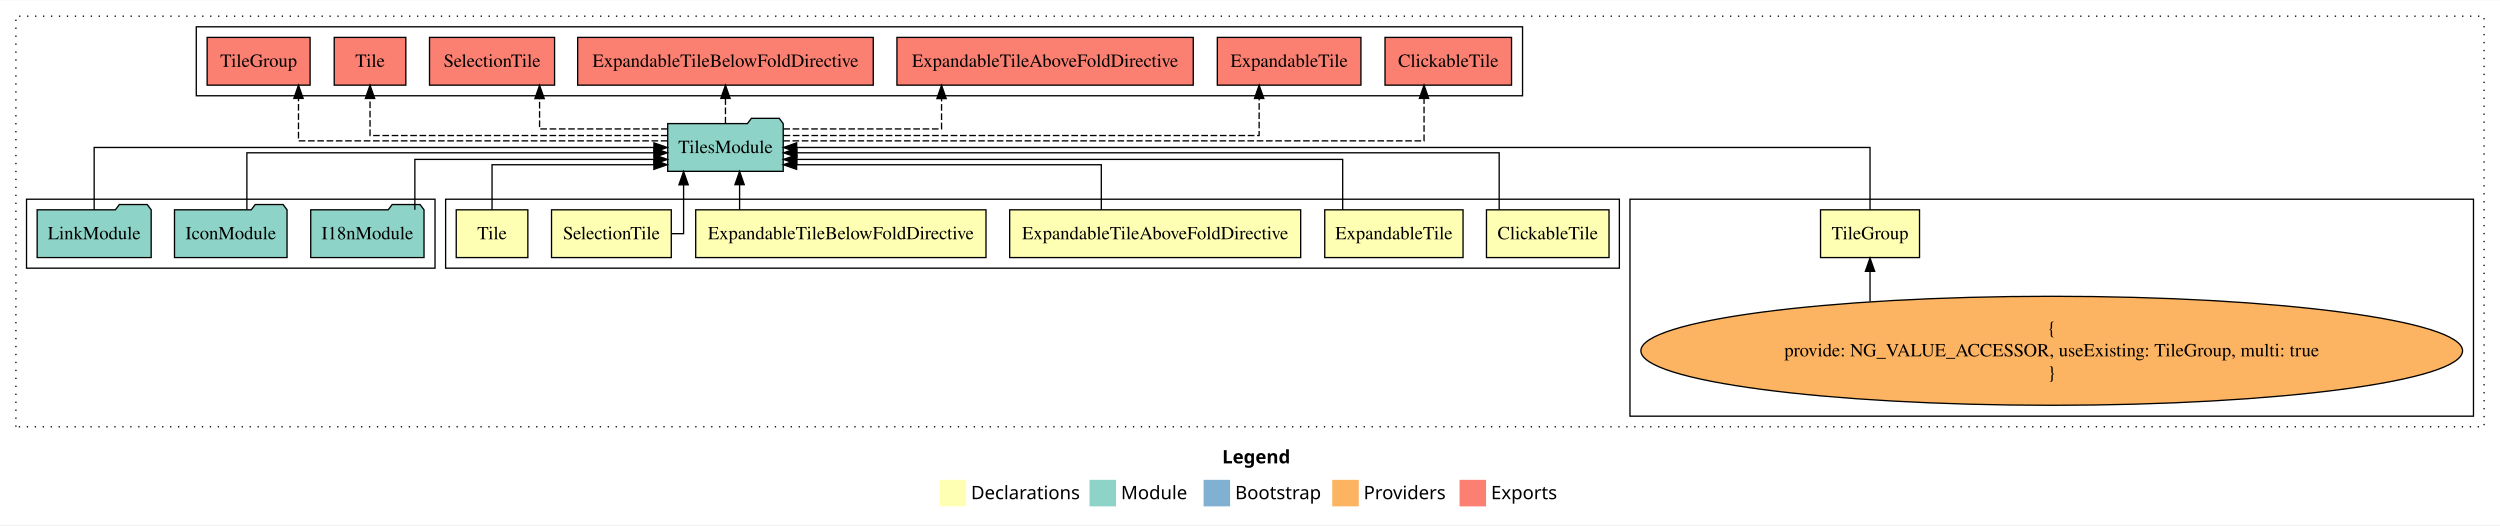
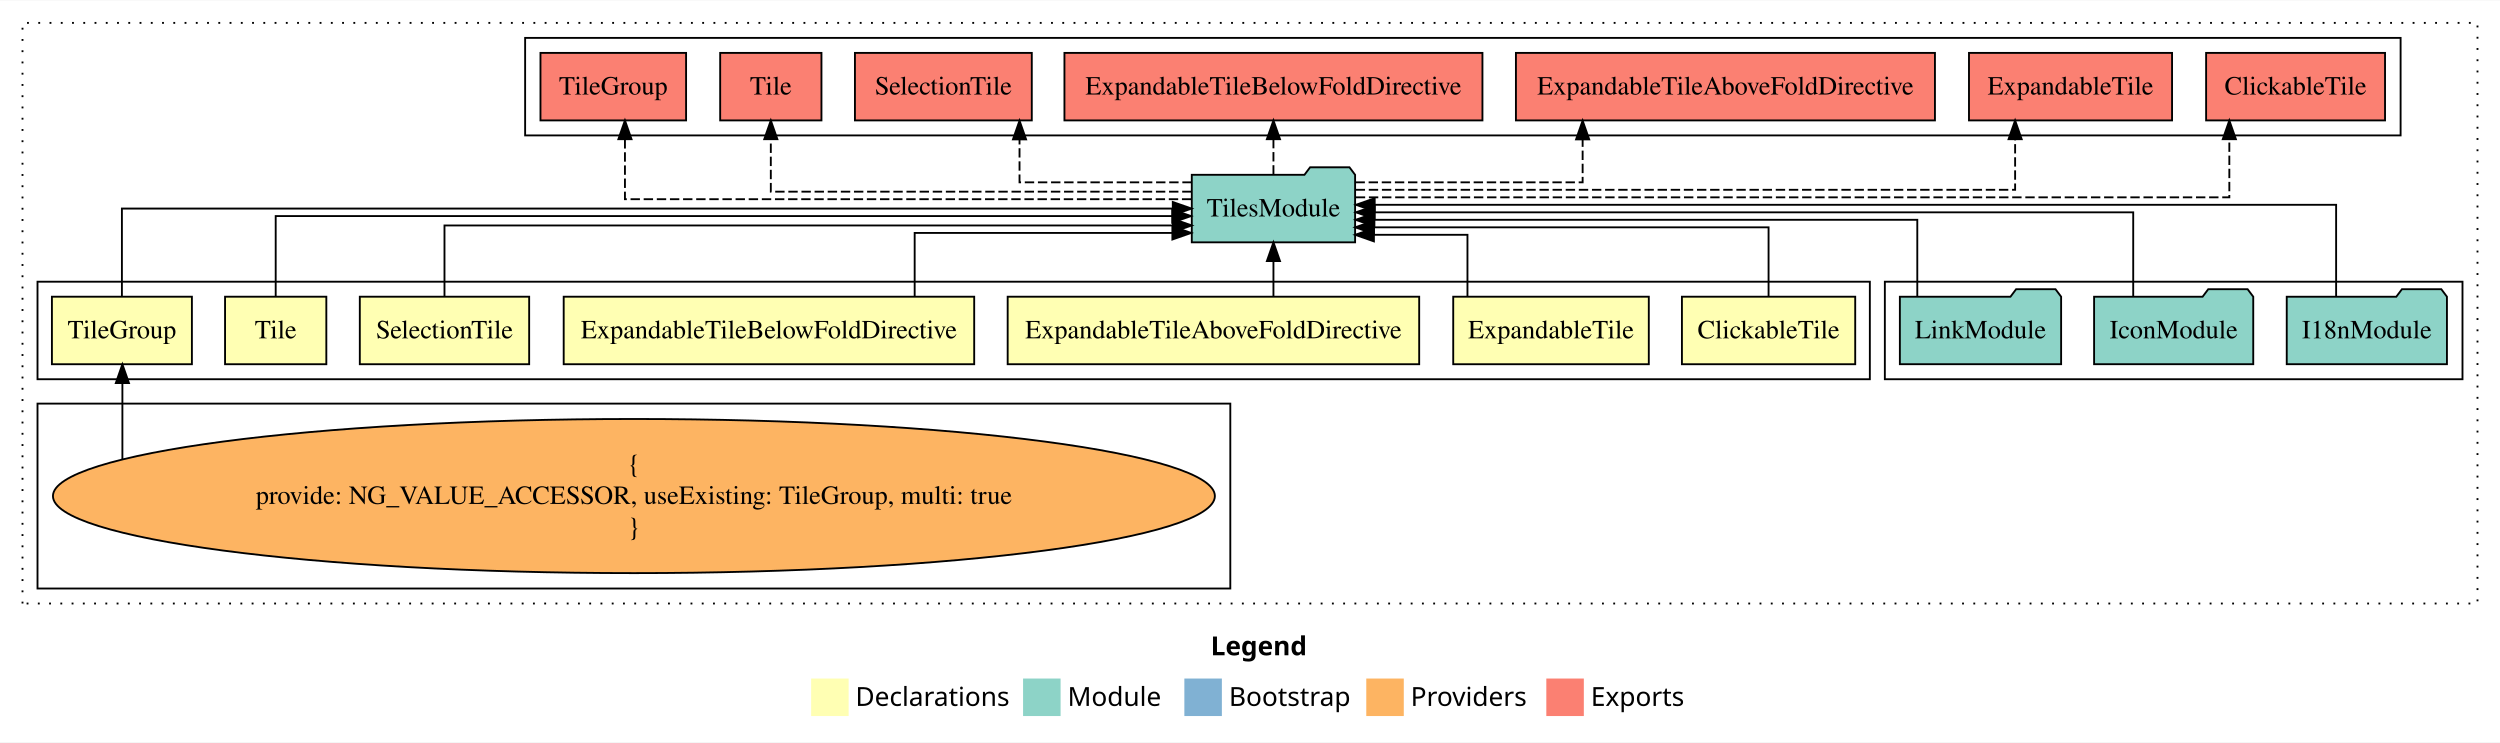
- <svg xmlns="http://www.w3.org/2000/svg" width="1885pt" height="396pt" viewBox="0.00 0.00 1885.00 395.59">
+ <svg xmlns="http://www.w3.org/2000/svg" width="1333pt" height="396pt" viewBox="0.00 0.00 1333.00 395.59">
  <g id="graph0" class="graph" transform="scale(1 1) rotate(0) translate(4 391.59)">
-     <polygon fill="white" stroke="transparent" points="-4,4 -4,-391.59 1881,-391.59 1881,4 -4,4" />
-     <text text-anchor="start" x="917.51" y="-42.4" font-family="Times-12" font-weight="bold" font-size="14.00">Legend</text>
-     <polygon fill="#ffffb3" stroke="transparent" points="704.5,-10 704.5,-30 724.5,-30 724.5,-10 704.5,-10" />
-     <text text-anchor="start" x="728.13" y="-15.4" font-family="Times-12" font-size="14.00">  Declarations</text>
-     <polygon fill="#8dd3c7" stroke="transparent" points="817.5,-10 817.5,-30 837.5,-30 837.5,-10 817.5,-10" />
-     <text text-anchor="start" x="841.23" y="-15.4" font-family="Times-12" font-size="14.00">  Module</text>
-     <polygon fill="#80b1d3" stroke="transparent" points="903.5,-10 903.5,-30 923.5,-30 923.5,-10 903.5,-10" />
-     <text text-anchor="start" x="927.28" y="-15.4" font-family="Times-12" font-size="14.00">  Bootstrap</text>
-     <polygon fill="#fdb462" stroke="transparent" points="1000.5,-10 1000.5,-30 1020.5,-30 1020.5,-10 1000.5,-10" />
-     <text text-anchor="start" x="1024.17" y="-15.4" font-family="Times-12" font-size="14.00">  Providers</text>
-     <polygon fill="#fb8072" stroke="transparent" points="1096.5,-10 1096.5,-30 1116.5,-30 1116.5,-10 1096.5,-10" />
-     <text text-anchor="start" x="1120.23" y="-15.4" font-family="Times-12" font-size="14.00">  Exports</text>
+     <polygon fill="white" stroke="transparent" points="-4,4 -4,-391.59 1329,-391.59 1329,4 -4,4" />
+     <text text-anchor="start" x="641.51" y="-42.4" font-family="Times-12" font-weight="bold" font-size="14.00">Legend</text>
+     <polygon fill="#ffffb3" stroke="transparent" points="428.5,-10 428.5,-30 448.5,-30 448.5,-10 428.5,-10" />
+     <text text-anchor="start" x="452.13" y="-15.4" font-family="Times-12" font-size="14.00">  Declarations</text>
+     <polygon fill="#8dd3c7" stroke="transparent" points="541.5,-10 541.5,-30 561.5,-30 561.5,-10 541.5,-10" />
+     <text text-anchor="start" x="565.23" y="-15.4" font-family="Times-12" font-size="14.00">  Module</text>
+     <polygon fill="#80b1d3" stroke="transparent" points="627.5,-10 627.5,-30 647.5,-30 647.5,-10 627.5,-10" />
+     <text text-anchor="start" x="651.28" y="-15.4" font-family="Times-12" font-size="14.00">  Bootstrap</text>
+     <polygon fill="#fdb462" stroke="transparent" points="724.5,-10 724.5,-30 744.5,-30 744.5,-10 724.5,-10" />
+     <text text-anchor="start" x="748.17" y="-15.4" font-family="Times-12" font-size="14.00">  Providers</text>
+     <polygon fill="#fb8072" stroke="transparent" points="820.5,-10 820.5,-30 840.5,-30 840.5,-10 820.5,-10" />
+     <text text-anchor="start" x="844.23" y="-15.4" font-family="Times-12" font-size="14.00">  Exports</text>
    <g id="clust1" class="cluster">
-       <polygon fill="none" stroke="black" stroke-dasharray="1,5" points="8,-70 8,-379.59 1869,-379.59 1869,-70 8,-70" />
+       <polygon fill="none" stroke="black" stroke-dasharray="1,5" points="8,-70 8,-379.59 1317,-379.59 1317,-70 8,-70" />
+     </g>
+     <g id="clust10" class="cluster">
+       <polygon fill="none" stroke="black" points="1001,-189.59 1001,-241.59 1309,-241.59 1309,-189.59 1001,-189.59" />
+     </g>
+     <g id="clust2" class="cluster">
+       <polygon fill="none" stroke="black" points="16,-189.59 16,-241.59 993,-241.59 993,-189.59 16,-189.59" />
+     </g>
+     <g id="clust11" class="cluster">
+       <polygon fill="none" stroke="black" points="276,-319.59 276,-371.59 1276,-371.59 1276,-319.59 276,-319.59" />
    </g>
    <g id="clust9" class="cluster">
-       <polygon fill="none" stroke="black" points="1225,-78 1225,-241.59 1861,-241.59 1861,-78 1225,-78" />
-     </g>
-     <g id="clust2" class="cluster">
-       <polygon fill="none" stroke="black" points="332,-189.59 332,-241.59 1217,-241.59 1217,-189.59 332,-189.59" />
-     </g>
-     <g id="clust10" class="cluster">
-       <polygon fill="none" stroke="black" points="16,-189.59 16,-241.59 324,-241.59 324,-189.59 16,-189.59" />
-     </g>
-     <g id="clust11" class="cluster">
-       <polygon fill="none" stroke="black" points="144,-319.59 144,-371.59 1144,-371.59 1144,-319.59 144,-319.59" />
+       <polygon fill="none" stroke="black" points="16,-78 16,-176.59 652,-176.59 652,-78 16,-78" />
    </g>
    <g id="node1" class="node">
-       <polygon fill="#ffffb3" stroke="black" points="1209.2,-233.59 1116.8,-233.59 1116.8,-197.59 1209.2,-197.59 1209.2,-233.59" />
-       <text text-anchor="middle" x="1163" y="-211.39" font-family="Times,serif" font-size="14.00">ClickableTile</text>
+       <polygon fill="#ffffb3" stroke="black" points="985.2,-233.59 892.8,-233.59 892.8,-197.59 985.2,-197.59 985.2,-233.59" />
+       <text text-anchor="middle" x="939" y="-211.39" font-family="Times,serif" font-size="14.00">ClickableTile</text>
    </g>
    <g id="node8" class="node">
-       <polygon fill="#8dd3c7" stroke="black" points="586.54,-298.59 583.54,-302.59 562.54,-302.59 559.54,-298.59 499.46,-298.59 499.46,-262.59 586.54,-262.59 586.54,-298.59" />
-       <text text-anchor="middle" x="543" y="-276.39" font-family="Times,serif" font-size="14.00">TilesModule</text>
+       <polygon fill="#8dd3c7" stroke="black" points="718.54,-298.59 715.54,-302.59 694.54,-302.59 691.54,-298.59 631.46,-298.59 631.46,-262.59 718.54,-262.59 718.54,-298.59" />
+       <text text-anchor="middle" x="675" y="-276.39" font-family="Times,serif" font-size="14.00">TilesModule</text>
    </g>
    <g id="edge1" class="edge">
-       <path fill="none" stroke="black" d="M1126.38,-233.89C1126.38,-251.86 1126.38,-276.59 1126.38,-276.59 1126.38,-276.59 596.85,-276.59 596.85,-276.59" />
-       <polygon fill="black" stroke="black" points="596.85,-273.09 586.85,-276.59 596.85,-280.09 596.85,-273.09" />
+       <path fill="none" stroke="black" d="M939,-233.6C939,-249.64 939,-270.59 939,-270.59 939,-270.59 728.59,-270.59 728.59,-270.59" />
+       <polygon fill="black" stroke="black" points="728.59,-267.09 718.59,-270.59 728.59,-274.09 728.59,-267.09" />
    </g>
    <g id="node2" class="node">
-       <polygon fill="#ffffb3" stroke="black" points="1099.14,-233.59 994.86,-233.59 994.86,-197.59 1099.14,-197.59 1099.14,-233.59" />
-       <text text-anchor="middle" x="1047" y="-211.39" font-family="Times,serif" font-size="14.00">ExpandableTile</text>
+       <polygon fill="#ffffb3" stroke="black" points="875.14,-233.59 770.86,-233.59 770.86,-197.59 875.14,-197.59 875.14,-233.59" />
+       <text text-anchor="middle" x="823" y="-211.39" font-family="Times,serif" font-size="14.00">ExpandableTile</text>
    </g>
    <g id="edge2" class="edge">
-       <path fill="none" stroke="black" d="M1008.38,-233.62C1008.38,-249.99 1008.38,-271.59 1008.38,-271.59 1008.38,-271.59 596.78,-271.59 596.78,-271.59" />
-       <polygon fill="black" stroke="black" points="596.78,-268.09 586.78,-271.59 596.78,-275.09 596.78,-268.09" />
+       <path fill="none" stroke="black" d="M778.45,-233.71C778.45,-248.37 778.45,-266.59 778.45,-266.59 778.45,-266.59 728.57,-266.59 728.57,-266.59" />
+       <polygon fill="black" stroke="black" points="728.57,-263.09 718.57,-266.59 728.57,-270.09 728.57,-263.09" />
    </g>
    <g id="node3" class="node">
-       <polygon fill="#ffffb3" stroke="black" points="976.71,-233.59 757.29,-233.59 757.29,-197.59 976.71,-197.59 976.71,-233.59" />
-       <text text-anchor="middle" x="867" y="-211.39" font-family="Times,serif" font-size="14.00">ExpandableTileAboveFoldDirective</text>
+       <polygon fill="#ffffb3" stroke="black" points="752.71,-233.59 533.29,-233.59 533.29,-197.59 752.71,-197.59 752.71,-233.59" />
+       <text text-anchor="middle" x="643" y="-211.39" font-family="Times,serif" font-size="14.00">ExpandableTileAboveFoldDirective</text>
    </g>
    <g id="edge3" class="edge">
-       <path fill="none" stroke="black" d="M826.38,-233.78C826.38,-248.77 826.38,-267.59 826.38,-267.59 826.38,-267.59 596.66,-267.59 596.66,-267.59" />
-       <polygon fill="black" stroke="black" points="596.66,-264.09 586.66,-267.59 596.66,-271.09 596.66,-264.09" />
+       <path fill="none" stroke="black" d="M675,-233.7C675,-233.7 675,-252.58 675,-252.58" />
+       <polygon fill="black" stroke="black" points="671.5,-252.58 675,-262.58 678.5,-252.58 671.5,-252.58" />
    </g>
    <g id="node4" class="node">
-       <polygon fill="#ffffb3" stroke="black" points="739.44,-233.59 520.56,-233.59 520.56,-197.59 739.44,-197.59 739.44,-233.59" />
-       <text text-anchor="middle" x="630" y="-211.39" font-family="Times,serif" font-size="14.00">ExpandableTileBelowFoldDirective</text>
+       <polygon fill="#ffffb3" stroke="black" points="515.44,-233.59 296.56,-233.59 296.56,-197.59 515.44,-197.59 515.44,-233.59" />
+       <text text-anchor="middle" x="406" y="-211.39" font-family="Times,serif" font-size="14.00">ExpandableTileBelowFoldDirective</text>
    </g>
    <g id="edge4" class="edge">
-       <path fill="none" stroke="black" d="M553.65,-233.7C553.65,-233.7 553.65,-252.58 553.65,-252.58" />
-       <polygon fill="black" stroke="black" points="550.15,-252.58 553.65,-262.58 557.15,-252.58 550.15,-252.58" />
+       <path fill="none" stroke="black" d="M483.7,-233.78C483.7,-248.77 483.7,-267.59 483.7,-267.59 483.7,-267.59 621.11,-267.59 621.11,-267.59" />
+       <polygon fill="black" stroke="black" points="621.11,-271.09 631.11,-267.59 621.11,-264.09 621.11,-271.09" />
    </g>
    <g id="node5" class="node">
-       <polygon fill="#ffffb3" stroke="black" points="502.15,-233.59 411.85,-233.59 411.85,-197.59 502.15,-197.59 502.15,-233.59" />
-       <text text-anchor="middle" x="457" y="-211.39" font-family="Times,serif" font-size="14.00">SelectionTile</text>
+       <polygon fill="#ffffb3" stroke="black" points="278.15,-233.59 187.85,-233.59 187.85,-197.59 278.15,-197.59 278.15,-233.59" />
+       <text text-anchor="middle" x="233" y="-211.39" font-family="Times,serif" font-size="14.00">SelectionTile</text>
    </g>
    <g id="edge5" class="edge">
-       <path fill="none" stroke="black" d="M502.44,-215.59C507.81,-215.59 511.43,-215.59 511.43,-215.59 511.43,-215.59 511.43,-252.48 511.43,-252.48" />
-       <polygon fill="black" stroke="black" points="507.93,-252.48 511.43,-262.48 514.93,-252.48 507.93,-252.48" />
+       <path fill="none" stroke="black" d="M233,-233.62C233,-249.99 233,-271.59 233,-271.59 233,-271.59 621.41,-271.59 621.41,-271.59" />
+       <polygon fill="black" stroke="black" points="621.41,-275.09 631.41,-271.59 621.41,-268.09 621.41,-275.09" />
    </g>
    <g id="node6" class="node">
-       <polygon fill="#ffffb3" stroke="black" points="394,-233.59 340,-233.59 340,-197.59 394,-197.59 394,-233.59" />
-       <text text-anchor="middle" x="367" y="-211.39" font-family="Times,serif" font-size="14.00">Tile</text>
+       <polygon fill="#ffffb3" stroke="black" points="170,-233.59 116,-233.59 116,-197.59 170,-197.59 170,-233.59" />
+       <text text-anchor="middle" x="143" y="-211.39" font-family="Times,serif" font-size="14.00">Tile</text>
    </g>
    <g id="edge6" class="edge">
-       <path fill="none" stroke="black" d="M367,-233.78C367,-248.77 367,-267.59 367,-267.59 367,-267.59 489.04,-267.59 489.04,-267.59" />
-       <polygon fill="black" stroke="black" points="489.04,-271.09 499.04,-267.59 489.04,-264.09 489.04,-271.09" />
+       <path fill="none" stroke="black" d="M143,-233.89C143,-251.86 143,-276.59 143,-276.59 143,-276.59 621.01,-276.59 621.01,-276.59" />
+       <polygon fill="black" stroke="black" points="621.01,-280.09 631.01,-276.59 621.01,-273.09 621.01,-280.09" />
    </g>
    <g id="node7" class="node">
-       <polygon fill="#ffffb3" stroke="black" points="1443.32,-233.59 1368.68,-233.59 1368.68,-197.59 1443.32,-197.59 1443.32,-233.59" />
-       <text text-anchor="middle" x="1406" y="-211.39" font-family="Times,serif" font-size="14.00">TileGroup</text>
+       <polygon fill="#ffffb3" stroke="black" points="98.32,-233.59 23.68,-233.59 23.68,-197.59 98.32,-197.59 98.32,-233.59" />
+       <text text-anchor="middle" x="61" y="-211.39" font-family="Times,serif" font-size="14.00">TileGroup</text>
    </g>
    <g id="edge7" class="edge">
-       <path fill="none" stroke="black" d="M1406,-233.7C1406,-252.93 1406,-280.59 1406,-280.59 1406,-280.59 596.68,-280.59 596.68,-280.59" />
-       <polygon fill="black" stroke="black" points="596.68,-277.09 586.68,-280.59 596.68,-284.09 596.68,-277.09" />
+       <path fill="none" stroke="black" d="M61,-233.7C61,-252.93 61,-280.59 61,-280.59 61,-280.59 621.33,-280.59 621.33,-280.59" />
+       <polygon fill="black" stroke="black" points="621.33,-284.09 631.33,-280.59 621.33,-277.09 621.33,-284.09" />
    </g>
    <g id="node13" class="node">
-       <polygon fill="#fb8072" stroke="black" points="1135.7,-363.59 1040.3,-363.59 1040.3,-327.59 1135.7,-327.59 1135.7,-363.59" />
-       <text text-anchor="middle" x="1088" y="-341.39" font-family="Times,serif" font-size="14.00">ClickableTile </text>
+       <polygon fill="#fb8072" stroke="black" points="1267.7,-363.59 1172.3,-363.59 1172.3,-327.59 1267.7,-327.59 1267.7,-363.59" />
+       <text text-anchor="middle" x="1220" y="-341.39" font-family="Times,serif" font-size="14.00">ClickableTile </text>
    </g>
    <g id="edge12" class="edge">
-       <path fill="none" stroke="black" stroke-dasharray="5,2" d="M586.55,-285.59C712.75,-285.59 1069.73,-285.59 1069.73,-285.59 1069.73,-285.59 1069.73,-317.59 1069.73,-317.59" />
-       <polygon fill="black" stroke="black" points="1066.23,-317.59 1069.73,-327.59 1073.23,-317.59 1066.23,-317.59" />
+       <path fill="none" stroke="black" stroke-dasharray="5,2" d="M718.9,-286.59C842.53,-286.59 1184.68,-286.59 1184.68,-286.59 1184.68,-286.59 1184.68,-317.57 1184.68,-317.57" />
+       <polygon fill="black" stroke="black" points="1181.18,-317.57 1184.68,-327.57 1188.18,-317.57 1181.18,-317.57" />
    </g>
    <g id="node14" class="node">
-       <polygon fill="#fb8072" stroke="black" points="1022.14,-363.59 913.86,-363.59 913.86,-327.59 1022.14,-327.59 1022.14,-363.59" />
-       <text text-anchor="middle" x="968" y="-341.39" font-family="Times,serif" font-size="14.00">ExpandableTile </text>
+       <polygon fill="#fb8072" stroke="black" points="1154.14,-363.59 1045.86,-363.59 1045.86,-327.59 1154.14,-327.59 1154.14,-363.59" />
+       <text text-anchor="middle" x="1100" y="-341.39" font-family="Times,serif" font-size="14.00">ExpandableTile </text>
    </g>
    <g id="edge13" class="edge">
-       <path fill="none" stroke="black" stroke-dasharray="5,2" d="M586.83,-289.59C691.12,-289.59 945.39,-289.59 945.39,-289.59 945.39,-289.59 945.39,-317.56 945.39,-317.56" />
-       <polygon fill="black" stroke="black" points="941.89,-317.56 945.39,-327.56 948.89,-317.56 941.89,-317.56" />
+       <path fill="none" stroke="black" stroke-dasharray="5,2" d="M718.83,-290.59C821.8,-290.59 1070.46,-290.59 1070.46,-290.59 1070.46,-290.59 1070.46,-317.58 1070.46,-317.58" />
+       <polygon fill="black" stroke="black" points="1066.96,-317.58 1070.46,-327.58 1073.96,-317.58 1066.96,-317.58" />
    </g>
    <g id="node15" class="node">
-       <polygon fill="#fb8072" stroke="black" points="895.71,-363.59 672.29,-363.59 672.29,-327.59 895.71,-327.59 895.71,-363.59" />
-       <text text-anchor="middle" x="784" y="-341.39" font-family="Times,serif" font-size="14.00">ExpandableTileAboveFoldDirective </text>
+       <polygon fill="#fb8072" stroke="black" points="1027.71,-363.59 804.29,-363.59 804.29,-327.59 1027.71,-327.59 1027.71,-363.59" />
+       <text text-anchor="middle" x="916" y="-341.39" font-family="Times,serif" font-size="14.00">ExpandableTileAboveFoldDirective </text>
    </g>
    <g id="edge14" class="edge">
-       <path fill="none" stroke="black" stroke-dasharray="5,2" d="M586.66,-294.59C634.93,-294.59 705.93,-294.59 705.93,-294.59 705.93,-294.59 705.93,-317.47 705.93,-317.47" />
-       <polygon fill="black" stroke="black" points="702.43,-317.47 705.93,-327.47 709.43,-317.47 702.43,-317.47" />
+       <path fill="none" stroke="black" stroke-dasharray="5,2" d="M718.75,-294.59C767.58,-294.59 839.86,-294.59 839.86,-294.59 839.86,-294.59 839.86,-317.47 839.86,-317.47" />
+       <polygon fill="black" stroke="black" points="836.36,-317.47 839.86,-327.47 843.36,-317.47 836.36,-317.47" />
    </g>
    <g id="node16" class="node">
-       <polygon fill="#fb8072" stroke="black" points="654.44,-363.59 431.56,-363.59 431.56,-327.59 654.44,-327.59 654.44,-363.59" />
-       <text text-anchor="middle" x="543" y="-341.39" font-family="Times,serif" font-size="14.00">ExpandableTileBelowFoldDirective </text>
+       <polygon fill="#fb8072" stroke="black" points="786.44,-363.59 563.56,-363.59 563.56,-327.59 786.44,-327.59 786.44,-363.59" />
+       <text text-anchor="middle" x="675" y="-341.39" font-family="Times,serif" font-size="14.00">ExpandableTileBelowFoldDirective </text>
    </g>
    <g id="edge15" class="edge">
-       <path fill="none" stroke="black" stroke-dasharray="5,2" d="M543,-298.7C543,-298.7 543,-317.58 543,-317.58" />
-       <polygon fill="black" stroke="black" points="539.5,-317.58 543,-327.58 546.5,-317.58 539.5,-317.58" />
+       <path fill="none" stroke="black" stroke-dasharray="5,2" d="M675,-298.7C675,-298.7 675,-317.58 675,-317.58" />
+       <polygon fill="black" stroke="black" points="671.5,-317.58 675,-327.58 678.5,-317.58 671.5,-317.58" />
    </g>
    <g id="node17" class="node">
-       <polygon fill="#fb8072" stroke="black" points="414.15,-363.59 319.85,-363.59 319.85,-327.59 414.15,-327.59 414.15,-363.59" />
-       <text text-anchor="middle" x="367" y="-341.39" font-family="Times,serif" font-size="14.00">SelectionTile </text>
+       <polygon fill="#fb8072" stroke="black" points="546.15,-363.59 451.85,-363.59 451.85,-327.59 546.15,-327.59 546.15,-363.59" />
+       <text text-anchor="middle" x="499" y="-341.39" font-family="Times,serif" font-size="14.00">SelectionTile </text>
    </g>
    <g id="edge16" class="edge">
-       <path fill="none" stroke="black" stroke-dasharray="5,2" d="M499.42,-294.59C458.28,-294.59 402.84,-294.59 402.84,-294.59 402.84,-294.59 402.84,-317.47 402.84,-317.47" />
-       <polygon fill="black" stroke="black" points="399.34,-317.47 402.84,-327.47 406.34,-317.47 399.34,-317.47" />
+       <path fill="none" stroke="black" stroke-dasharray="5,2" d="M631.42,-294.59C591.84,-294.59 539.61,-294.59 539.61,-294.59 539.61,-294.59 539.61,-317.47 539.61,-317.47" />
+       <polygon fill="black" stroke="black" points="536.11,-317.47 539.61,-327.47 543.11,-317.47 536.11,-317.47" />
    </g>
    <g id="node18" class="node">
-       <polygon fill="#fb8072" stroke="black" points="302,-363.59 248,-363.59 248,-327.59 302,-327.59 302,-363.59" />
-       <text text-anchor="middle" x="275" y="-341.39" font-family="Times,serif" font-size="14.00">Tile </text>
+       <polygon fill="#fb8072" stroke="black" points="434,-363.59 380,-363.59 380,-327.59 434,-327.59 434,-363.59" />
+       <text text-anchor="middle" x="407" y="-341.39" font-family="Times,serif" font-size="14.00">Tile </text>
    </g>
    <g id="edge17" class="edge">
-       <path fill="none" stroke="black" stroke-dasharray="5,2" d="M499.34,-289.59C423.4,-289.59 275,-289.59 275,-289.59 275,-289.59 275,-317.56 275,-317.56" />
-       <polygon fill="black" stroke="black" points="271.5,-317.56 275,-327.56 278.5,-317.56 271.5,-317.56" />
+       <path fill="none" stroke="black" stroke-dasharray="5,2" d="M631.34,-289.59C555.4,-289.59 407,-289.59 407,-289.59 407,-289.59 407,-317.56 407,-317.56" />
+       <polygon fill="black" stroke="black" points="403.5,-317.56 407,-327.56 410.5,-317.56 403.5,-317.56" />
    </g>
    <g id="node19" class="node">
-       <polygon fill="#fb8072" stroke="black" points="229.82,-363.59 152.18,-363.59 152.18,-327.59 229.82,-327.59 229.82,-363.59" />
-       <text text-anchor="middle" x="191" y="-341.39" font-family="Times,serif" font-size="14.00">TileGroup </text>
+       <polygon fill="#fb8072" stroke="black" points="361.82,-363.59 284.18,-363.59 284.18,-327.59 361.82,-327.59 361.82,-363.59" />
+       <text text-anchor="middle" x="323" y="-341.39" font-family="Times,serif" font-size="14.00">TileGroup </text>
    </g>
    <g id="edge18" class="edge">
-       <path fill="none" stroke="black" stroke-dasharray="5,2" d="M499.25,-285.59C411.22,-285.59 221.06,-285.59 221.06,-285.59 221.06,-285.59 221.06,-317.59 221.06,-317.59" />
-       <polygon fill="black" stroke="black" points="217.56,-317.59 221.06,-327.59 224.56,-317.59 217.56,-317.59" />
+       <path fill="none" stroke="black" stroke-dasharray="5,2" d="M631.21,-285.59C538.16,-285.59 329.22,-285.59 329.22,-285.59 329.22,-285.59 329.22,-317.59 329.22,-317.59" />
+       <polygon fill="black" stroke="black" points="325.72,-317.59 329.22,-327.59 332.72,-317.59 325.72,-317.59" />
    </g>
    <g id="node9" class="node">
-       <ellipse fill="#fdb462" stroke="black" cx="1543" cy="-127.3" rx="309.77" ry="41.09" />
-       <text text-anchor="middle" x="1543" y="-139.9" font-family="Times,serif" font-size="14.00">{</text>
-       <text text-anchor="middle" x="1543" y="-123.1" font-family="Times,serif" font-size="14.00">    provide: NG_VALUE_ACCESSOR, useExisting: TileGroup, multi: true</text>
-       <text text-anchor="middle" x="1543" y="-106.3" font-family="Times,serif" font-size="14.00">}</text>
+       <ellipse fill="#fdb462" stroke="black" cx="334" cy="-127.3" rx="309.77" ry="41.09" />
+       <text text-anchor="middle" x="334" y="-139.9" font-family="Times,serif" font-size="14.00">{</text>
+       <text text-anchor="middle" x="334" y="-123.1" font-family="Times,serif" font-size="14.00">    provide: NG_VALUE_ACCESSOR, useExisting: TileGroup, multi: true</text>
+       <text text-anchor="middle" x="334" y="-106.3" font-family="Times,serif" font-size="14.00">}</text>
    </g>
    <g id="edge8" class="edge">
-       <path fill="none" stroke="black" d="M1406,-164.48C1406,-164.48 1406,-187.22 1406,-187.22" />
-       <polygon fill="black" stroke="black" points="1402.5,-187.22 1406,-197.22 1409.5,-187.22 1402.5,-187.22" />
+       <path fill="none" stroke="black" d="M61.26,-146.89C61.26,-146.89 61.26,-187.55 61.26,-187.55" />
+       <polygon fill="black" stroke="black" points="57.76,-187.55 61.26,-197.55 64.76,-187.55 57.76,-187.55" />
    </g>
    <g id="node10" class="node">
-       <polygon fill="#8dd3c7" stroke="black" points="315.71,-233.59 312.71,-237.59 291.71,-237.59 288.71,-233.59 230.29,-233.59 230.29,-197.59 315.71,-197.59 315.71,-233.59" />
-       <text text-anchor="middle" x="273" y="-211.39" font-family="Times,serif" font-size="14.00">I18nModule</text>
+       <polygon fill="#8dd3c7" stroke="black" points="1300.71,-233.59 1297.71,-237.59 1276.71,-237.59 1273.71,-233.59 1215.29,-233.59 1215.29,-197.59 1300.71,-197.59 1300.71,-233.59" />
+       <text text-anchor="middle" x="1258" y="-211.39" font-family="Times,serif" font-size="14.00">I18nModule</text>
    </g>
    <g id="edge9" class="edge">
-       <path fill="none" stroke="black" d="M308.8,-233.62C308.8,-249.99 308.8,-271.59 308.8,-271.59 308.8,-271.59 489.22,-271.59 489.22,-271.59" />
-       <polygon fill="black" stroke="black" points="489.22,-275.09 499.22,-271.59 489.22,-268.09 489.22,-275.09" />
+       <path fill="none" stroke="black" d="M1241.62,-233.9C1241.62,-253.74 1241.62,-282.59 1241.62,-282.59 1241.62,-282.59 728.99,-282.59 728.99,-282.59" />
+       <polygon fill="black" stroke="black" points="728.99,-279.09 718.99,-282.59 728.99,-286.09 728.99,-279.09" />
    </g>
    <g id="node11" class="node">
-       <polygon fill="#8dd3c7" stroke="black" points="212.43,-233.59 209.43,-237.59 188.43,-237.59 185.43,-233.59 127.57,-233.59 127.57,-197.59 212.43,-197.59 212.43,-233.59" />
-       <text text-anchor="middle" x="170" y="-211.39" font-family="Times,serif" font-size="14.00">IconModule</text>
+       <polygon fill="#8dd3c7" stroke="black" points="1197.43,-233.59 1194.43,-237.59 1173.43,-237.59 1170.43,-233.59 1112.57,-233.59 1112.57,-197.59 1197.43,-197.59 1197.43,-233.59" />
+       <text text-anchor="middle" x="1155" y="-211.39" font-family="Times,serif" font-size="14.00">IconModule</text>
    </g>
    <g id="edge10" class="edge">
-       <path fill="none" stroke="black" d="M182.15,-233.89C182.15,-251.86 182.15,-276.59 182.15,-276.59 182.15,-276.59 489.11,-276.59 489.11,-276.59" />
-       <polygon fill="black" stroke="black" points="489.11,-280.09 499.11,-276.59 489.11,-273.09 489.11,-280.09" />
+       <path fill="none" stroke="black" d="M1133.43,-233.81C1133.43,-252.42 1133.43,-278.59 1133.43,-278.59 1133.43,-278.59 728.96,-278.59 728.96,-278.59" />
+       <polygon fill="black" stroke="black" points="728.96,-275.09 718.96,-278.59 728.96,-282.09 728.96,-275.09" />
    </g>
    <g id="node12" class="node">
-       <polygon fill="#8dd3c7" stroke="black" points="109.99,-233.59 106.99,-237.59 85.99,-237.59 82.99,-233.59 24.01,-233.59 24.01,-197.59 109.99,-197.59 109.99,-233.59" />
-       <text text-anchor="middle" x="67" y="-211.39" font-family="Times,serif" font-size="14.00">LinkModule</text>
+       <polygon fill="#8dd3c7" stroke="black" points="1094.99,-233.59 1091.99,-237.59 1070.99,-237.59 1067.99,-233.59 1009.01,-233.59 1009.01,-197.59 1094.99,-197.59 1094.99,-233.59" />
+       <text text-anchor="middle" x="1052" y="-211.39" font-family="Times,serif" font-size="14.00">LinkModule</text>
    </g>
    <g id="edge11" class="edge">
-       <path fill="none" stroke="black" d="M67,-233.7C67,-252.93 67,-280.59 67,-280.59 67,-280.59 489.07,-280.59 489.07,-280.59" />
-       <polygon fill="black" stroke="black" points="489.07,-284.09 499.07,-280.59 489.07,-277.09 489.07,-284.09" />
+       <path fill="none" stroke="black" d="M1018.3,-233.61C1018.3,-250.96 1018.3,-274.59 1018.3,-274.59 1018.3,-274.59 728.83,-274.59 728.83,-274.59" />
+       <polygon fill="black" stroke="black" points="728.83,-271.09 718.83,-274.59 728.83,-278.09 728.83,-271.09" />
    </g>
  </g>
</svg>
